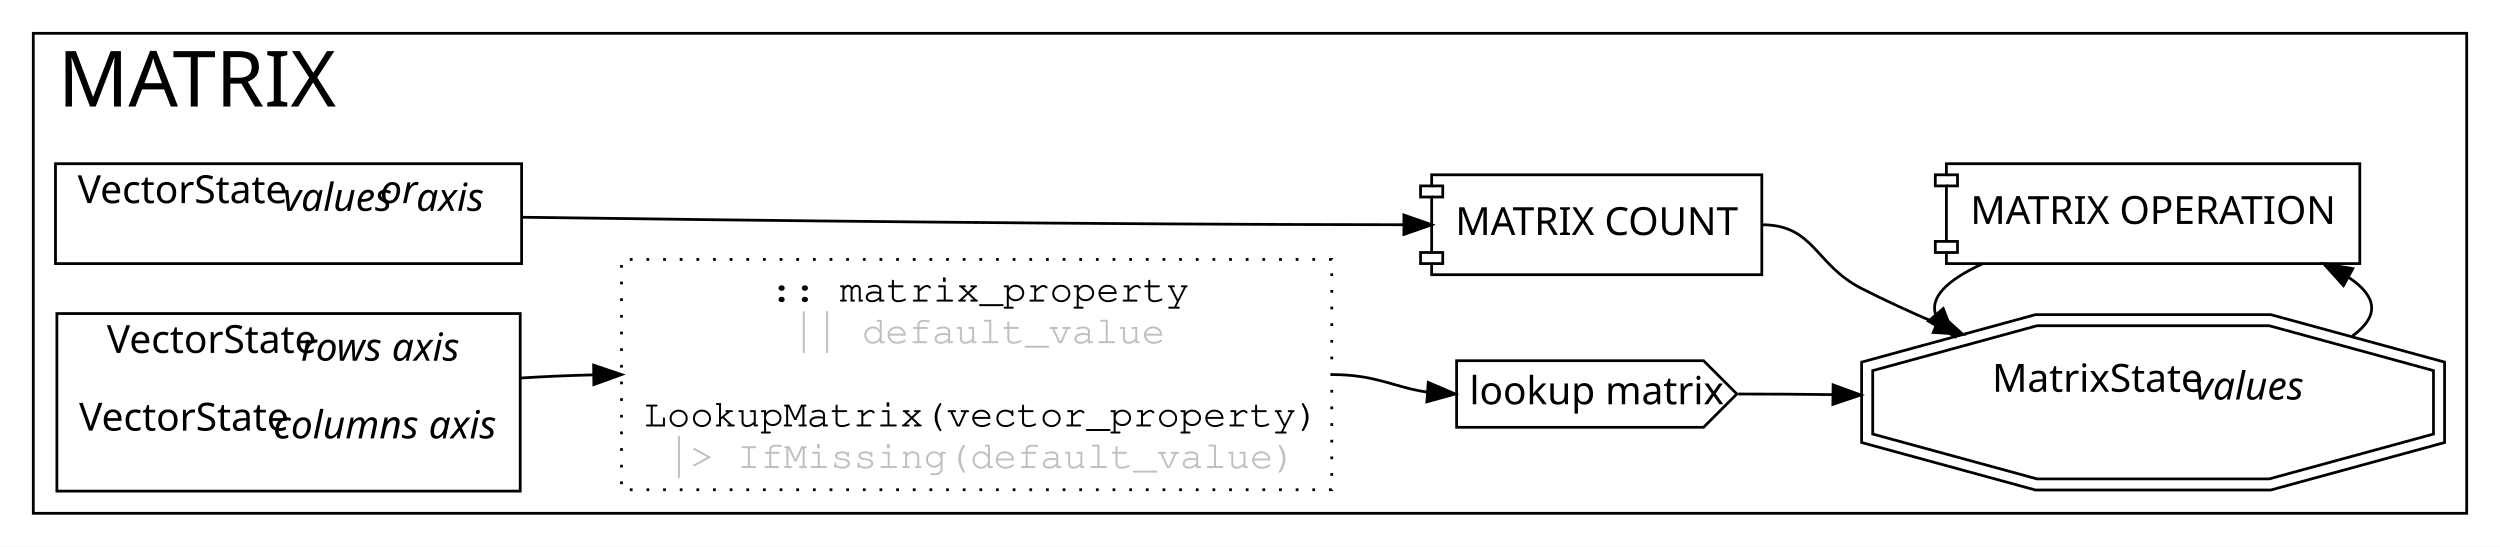
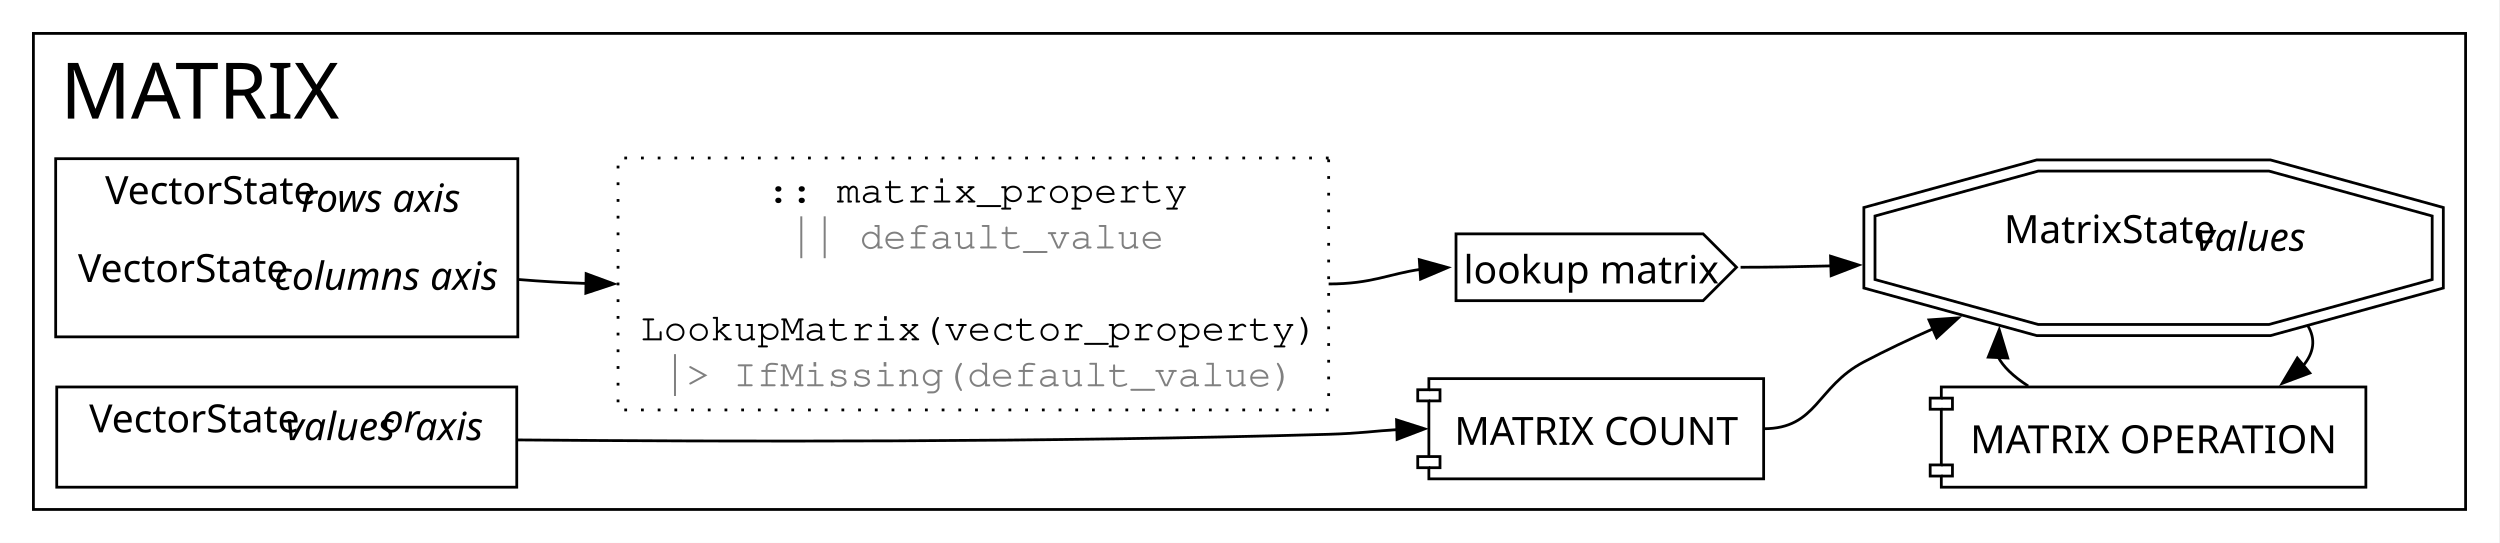
- <svg xmlns="http://www.w3.org/2000/svg" xmlns:xlink="http://www.w3.org/1999/xlink" width="901pt" height="197pt" viewBox="0.00 0.00 901.06 197.00">
-   <g id="graph0" class="graph" transform="scale(1 1) rotate(0) translate(4 193)">
-     <polygon fill="#ffffff" stroke="transparent" points="-4,4 -4,-193 897.057,-193 897.057,4 -4,4" />
+ <svg xmlns="http://www.w3.org/2000/svg" xmlns:xlink="http://www.w3.org/1999/xlink" width="898pt" height="195pt" viewBox="0.00 0.00 898.00 195.00">
+   <g id="graph0" class="graph" transform="scale(1 1) rotate(0) translate(4 191)">
+     <polygon fill="white" stroke="none" points="-4,4 -4,-191 893.64,-191 893.64,4 -4,4" />
    <g id="clust1" class="cluster">
-       <polygon fill="none" stroke="#000000" points="8,-8 8,-181 885.057,-181 885.057,-8 8,-8" />
-       <text text-anchor="middle" x="67" y="-154.6" font-family="Sans-Serif" font-size="28.00" fill="#000000">MATRIX</text>
+       <polygon fill="none" stroke="black" points="8,-8 8,-179 881.64,-179 881.64,-8 8,-8" />
+       <text xml:space="preserve" text-anchor="middle" x="67.75" y="-148.4" font-family="Sans-Serif" font-size="28.00">MATRIX</text>
    </g>
    <g id="node1" class="node">
-       <polygon fill="none" stroke="#000000" points="873.084,-36.568 873.084,-59.432 813.887,-75.6 730.17,-75.6 670.973,-59.432 670.973,-36.568 730.17,-20.4 813.887,-20.4 873.084,-36.568" />
-       <polygon fill="none" stroke="#000000" points="877.085,-33.508 877.085,-62.492 814.423,-79.606 729.634,-79.606 666.972,-62.492 666.972,-33.508 729.634,-16.393 814.423,-16.393 877.085,-33.508" />
-       <text text-anchor="start" x="714.028" y="-51.8" font-family="Sans-Serif" font-size="14.00" fill="#000000"> MatrixState</text>
-       <text text-anchor="start" x="787.028" y="-51.8" font-family="Sans-Serif" font-style="italic" baseline-shift="sub" font-size="14.00" fill="#000000">values</text>
-       <text text-anchor="start" x="822.028" y="-51.8" font-family="Sans-Serif" font-size="14.00" fill="#000000">  </text>
-       <text text-anchor="start" x="770.028" y="-37.8" font-family="Sans-Serif" font-size="14.00" fill="#000000"> </text>
+       <polygon fill="none" stroke="black" points="869.64,-90.59 869.64,-113.41 811.02,-129.55 728.12,-129.55 669.5,-113.41 669.5,-90.59 728.12,-74.45 811.02,-74.45 869.64,-90.59" />
+       <polygon fill="none" stroke="black" points="873.64,-87.54 873.64,-116.46 811.56,-133.55 727.58,-133.55 665.5,-116.46 665.5,-87.54 727.58,-70.45 811.56,-70.45 873.64,-87.54" />
+       <text xml:space="preserve" text-anchor="start" x="712.2" y="-103.7" font-family="Sans-Serif" font-size="14.00"> MatrixState</text>
+       <text xml:space="preserve" text-anchor="start" x="784.95" y="-103.7" font-family="Sans-Serif" font-style="italic" baseline-shift="sub" font-size="14.00">values</text>
+       <text xml:space="preserve" text-anchor="start" x="819.45" y="-103.7" font-family="Sans-Serif" font-size="14.00">  </text>
+       <text xml:space="preserve" text-anchor="start" x="767.7" y="-89.7" font-family="Sans-Serif" font-size="14.00"> </text>
    </g>
    <g id="node7" class="node">
      <g id="a_node7">
        <a xlink:href="#../DataAxesFormats.Queries.MATRIX_OPERATION" xlink:title="MATRIX OPERATION">
-           <polygon fill="none" stroke="#000000" points="846.528,-134 697.528,-134 697.528,-130 693.528,-130 693.528,-126 697.528,-126 697.528,-106 693.528,-106 693.528,-102 697.528,-102 697.528,-98 846.528,-98 846.528,-134" />
-           <polyline fill="none" stroke="#000000" points="697.528,-130 701.528,-130 701.528,-126 697.528,-126 " />
-           <polyline fill="none" stroke="#000000" points="697.528,-106 701.528,-106 701.528,-102 697.528,-102 " />
-           <text text-anchor="middle" x="772.028" y="-112.3" font-family="Sans-Serif" font-size="14.00" fill="#000000">MATRIX OPERATION</text>
+           <polygon fill="none" stroke="black" points="845.82,-52 693.32,-52 693.32,-48 689.32,-48 689.32,-44 693.32,-44 693.32,-24 689.32,-24 689.32,-20 693.32,-20 693.32,-16 845.82,-16 845.82,-52" />
+           <polyline fill="none" stroke="black" points="693.32,-48 697.32,-48 697.32,-44 693.32,-44" />
+           <polyline fill="none" stroke="black" points="693.32,-24 697.32,-24 697.32,-20 693.32,-20" />
+           <text xml:space="preserve" text-anchor="middle" x="769.57" y="-28.2" font-family="Sans-Serif" font-size="14.00">MATRIX OPERATION</text>
        </a>
      </g>
    </g>
    <g id="edge7" class="edge">
-       <path fill="none" stroke="#000000" d="M843.857,-71.906C853.547,-78.95 853.094,-85.994 842.497,-93.038" />
-       <polygon fill="#000000" stroke="#000000" points="840.65,-90.059 833.541,-97.915 843.997,-96.207 840.65,-90.059" />
+       <path fill="none" stroke="black" d="M824.94,-74.06C827.86,-69.19 827.26,-64.33 823.15,-59.46" />
+       <polygon fill="black" stroke="black" points="825.69,-57.02 815.77,-53.3 821.2,-62.39 825.69,-57.02" />
    </g>
    <g id="node2" class="node">
-       <polygon fill="none" stroke="#000000" points="184,-134 16,-134 16,-98 184,-98 184,-134" />
-       <text text-anchor="start" x="24" y="-119.8" font-family="Sans-Serif" font-size="14.00" fill="#000000"> VectorState</text>
-       <text text-anchor="start" x="98" y="-119.8" font-family="Sans-Serif" font-style="italic" baseline-shift="sub" font-size="14.00" fill="#000000">values</text>
-       <text text-anchor="start" x="133" y="-119.8" font-family="Sans-Serif" font-style="italic" font-size="14.00" fill="#000000">or</text>
-       <text text-anchor="start" x="146" y="-119.8" font-family="Sans-Serif" font-style="italic" baseline-shift="sub" font-size="14.00" fill="#000000">axis</text>
-       <text text-anchor="start" x="168" y="-119.8" font-family="Sans-Serif" font-size="14.00" fill="#000000">  </text>
-       <text text-anchor="start" x="98" y="-105.8" font-family="Sans-Serif" font-size="14.00" fill="#000000"> </text>
+       <polygon fill="none" stroke="black" points="181.62,-52 16.38,-52 16.38,-16 181.62,-16 181.62,-52" />
+       <text xml:space="preserve" text-anchor="start" x="24.38" y="-35.7" font-family="Sans-Serif" font-size="14.00"> VectorState</text>
+       <text xml:space="preserve" text-anchor="start" x="98.62" y="-35.7" font-family="Sans-Serif" font-style="italic" baseline-shift="sub" font-size="14.00">values</text>
+       <text xml:space="preserve" text-anchor="start" x="133.12" y="-35.7" font-family="Sans-Serif" font-style="italic" font-size="14.00">or</text>
+       <text xml:space="preserve" text-anchor="start" x="145.12" y="-35.7" font-family="Sans-Serif" font-style="italic" baseline-shift="sub" font-size="14.00">axis</text>
+       <text xml:space="preserve" text-anchor="start" x="166.12" y="-35.7" font-family="Sans-Serif" font-size="14.00">  </text>
+       <text xml:space="preserve" text-anchor="start" x="97.12" y="-21.7" font-family="Sans-Serif" font-size="14.00"> </text>
    </g>
    <g id="node4" class="node">
-       <polygon fill="none" stroke="#000000" stroke-dasharray="1,5" points="476,-99.5 220,-99.5 220,-16.5 476,-16.5 476,-99.5" />
-       <text text-anchor="start" x="273.5" y="-84.3" font-family="Courier,monospace" font-size="14.00" fill="#000000">:: matrix_property</text>
-       <text text-anchor="start" x="281.5" y="-69.3" font-family="Courier,monospace" font-size="14.00" fill="#c0c0c0">|| default_value</text>
-       <text text-anchor="start" x="343.5" y="-54.3" font-family="Courier,monospace" font-size="14.00" fill="#000000"> </text>
-       <text text-anchor="start" x="228" y="-39.3" font-family="Courier,monospace" font-size="14.00" fill="#000000">LookupMatrix(vector_property)</text>
-       <text text-anchor="start" x="236.5" y="-24.3" font-family="Courier,monospace" font-size="14.00" fill="#c0c0c0">|&gt; IfMissing(default_value)</text>
+       <polygon fill="none" stroke="black" stroke-dasharray="1,5" points="473.25,-134.25 218,-134.25 218,-43.75 473.25,-43.75 473.25,-134.25" />
+       <text xml:space="preserve" text-anchor="start" x="271.38" y="-118.25" font-family="Courier,monospace" font-size="14.00">:: matrix_property</text>
+       <text xml:space="preserve" text-anchor="start" x="279.62" y="-101.75" font-family="Courier,monospace" font-size="14.00" fill="gray">|| default_value</text>
+       <text xml:space="preserve" text-anchor="start" x="341.5" y="-85.25" font-family="Courier,monospace" font-size="14.00"> </text>
+       <text xml:space="preserve" text-anchor="start" x="226" y="-68.75" font-family="Courier,monospace" font-size="14.00">LookupMatrix(vector_property)</text>
+       <text xml:space="preserve" text-anchor="start" x="234.25" y="-52.25" font-family="Courier,monospace" font-size="14.00" fill="gray">|&gt; IfMissing(default_value)</text>
    </g>
    <g id="node6" class="node">
      <g id="a_node6">
        <a xlink:href="#../DataAxesFormats.Queries.MATRIX_COUNT" xlink:title="MATRIX COUNT">
-           <polygon fill="none" stroke="#000000" points="631,-130 512,-130 512,-126 508,-126 508,-122 512,-122 512,-102 508,-102 508,-98 512,-98 512,-94 631,-94 631,-130" />
-           <polyline fill="none" stroke="#000000" points="512,-126 516,-126 516,-122 512,-122 " />
-           <polyline fill="none" stroke="#000000" points="512,-102 516,-102 516,-98 512,-98 " />
-           <text text-anchor="middle" x="571.5" y="-108.3" font-family="Sans-Serif" font-size="14.00" fill="#000000">MATRIX COUNT</text>
+           <polygon fill="none" stroke="black" points="629.5,-55 509.25,-55 509.25,-51 505.25,-51 505.25,-47 509.25,-47 509.25,-27 505.25,-27 505.25,-23 509.25,-23 509.25,-19 629.5,-19 629.5,-55" />
+           <polyline fill="none" stroke="black" points="509.25,-51 513.25,-51 513.25,-47 509.25,-47" />
+           <polyline fill="none" stroke="black" points="509.25,-27 513.25,-27 513.25,-23 509.25,-23" />
+           <text xml:space="preserve" text-anchor="middle" x="569.38" y="-31.2" font-family="Sans-Serif" font-size="14.00">MATRIX COUNT</text>
        </a>
      </g>
    </g>
    <g id="edge4" class="edge">
-       <path fill="none" stroke="#000000" d="M184.034,-114.707C264.852,-113.572 390.801,-112.09 501.976,-112.004" />
-       <polygon fill="#000000" stroke="#000000" points="502.001,-115.504 512,-112 501.999,-108.504 502.001,-115.504" />
+       <path fill="none" stroke="black" d="M181.94,-32.98C257.57,-32.33 373.01,-32.08 473.25,-35 484.64,-35.33 489.93,-36.2 497.8,-36.68" />
+       <polygon fill="black" stroke="black" points="497.64,-40.18 507.74,-36.96 497.84,-33.18 497.64,-40.18" />
    </g>
    <g id="node3" class="node">
-       <polygon fill="none" stroke="#000000" points="183.5,-80 16.5,-80 16.5,-16 183.5,-16 183.5,-80" />
-       <text text-anchor="start" x="34.5" y="-65.8" font-family="Sans-Serif" font-size="14.00" fill="#000000">VectorState</text>
-       <text text-anchor="start" x="104.5" y="-65.8" font-family="Sans-Serif" font-style="italic" baseline-shift="sub" font-size="14.00" fill="#000000">rows axis</text>
-       <text text-anchor="start" x="153.5" y="-65.8" font-family="Sans-Serif" font-size="14.00" fill="#000000">   </text>
-       <text text-anchor="start" x="98" y="-51.8" font-family="Sans-Serif" font-size="14.00" fill="#000000"> </text>
-       <text text-anchor="start" x="24.5" y="-37.8" font-family="Sans-Serif" font-size="14.00" fill="#000000">VectorState</text>
-       <text text-anchor="start" x="94.5" y="-37.8" font-family="Sans-Serif" font-style="italic" baseline-shift="sub" font-size="14.00" fill="#000000">columns axis</text>
-       <text text-anchor="start" x="163.5" y="-37.8" font-family="Sans-Serif" font-size="14.00" fill="#000000">   </text>
-       <text text-anchor="start" x="98" y="-23.8" font-family="Sans-Serif" font-size="14.00" fill="#000000"> </text>
+       <polygon fill="none" stroke="black" points="182,-134 16,-134 16,-70 182,-70 182,-134" />
+       <text xml:space="preserve" text-anchor="start" x="33.75" y="-117.7" font-family="Sans-Serif" font-size="14.00">VectorState</text>
+       <text xml:space="preserve" text-anchor="start" x="104.25" y="-117.7" font-family="Sans-Serif" font-style="italic" baseline-shift="sub" font-size="14.00">rows axis</text>
+       <text xml:space="preserve" text-anchor="start" x="153" y="-117.7" font-family="Sans-Serif" font-size="14.00">   </text>
+       <text xml:space="preserve" text-anchor="start" x="97.12" y="-103.7" font-family="Sans-Serif" font-size="14.00"> </text>
+       <text xml:space="preserve" text-anchor="start" x="24" y="-89.7" font-family="Sans-Serif" font-size="14.00">VectorState</text>
+       <text xml:space="preserve" text-anchor="start" x="94.5" y="-89.7" font-family="Sans-Serif" font-style="italic" baseline-shift="sub" font-size="14.00">columns axis</text>
+       <text xml:space="preserve" text-anchor="start" x="162.75" y="-89.7" font-family="Sans-Serif" font-size="14.00">   </text>
+       <text xml:space="preserve" text-anchor="start" x="97.12" y="-75.7" font-family="Sans-Serif" font-size="14.00"> </text>
    </g>
    <g id="edge2" class="edge">
-       <path fill="none" stroke="#000000" d="M183.525,-56.754C192.308,-57.299 201.207,-57.705 209.903,-57.889" />
-       <polygon fill="#000000" stroke="#000000" points="209.962,-61.39 220,-58 210.039,-54.39 209.962,-61.39" />
+       <path fill="none" stroke="black" d="M182.4,-90.59C190.5,-89.93 198.7,-89.43 206.75,-89.18" />
+       <polygon fill="black" stroke="black" points="206.54,-92.69 216.49,-89.02 206.43,-85.69 206.54,-92.69" />
    </g>
    <g id="node5" class="node">
-       <polygon fill="none" stroke="#000000" points="610,-63 521,-63 521,-39 610,-39 622,-51 610,-63" />
-       <text text-anchor="middle" x="571.5" y="-47.3" font-family="Sans-Serif" font-size="14.00" fill="#000000">lookup matrix </text>
+       <polygon fill="none" stroke="black" points="607.75,-107 519,-107 519,-83 607.75,-83 619.75,-95 607.75,-107" />
+       <text xml:space="preserve" text-anchor="middle" x="569.38" y="-89.2" font-family="Sans-Serif" font-size="14.00">lookup matrix </text>
    </g>
    <g id="edge1" class="edge">
-       <path fill="none" stroke="#000000" d="M476,-58C492.111,-58 498.144,-53.467 510.318,-51.697" />
-       <polygon fill="#000000" stroke="#000000" points="510.762,-55.175 520.5,-51 510.284,-48.191 510.762,-55.175" />
+       <path fill="none" stroke="black" d="M473.25,-89C488.76,-89 494.94,-92.66 506.37,-94.26" />
+       <polygon fill="black" stroke="black" points="505.81,-97.73 516.02,-94.9 506.27,-90.75 505.81,-97.73" />
    </g>
    <g id="edge3" class="edge">
-       <path fill="none" stroke="#000000" d="M622.5,-51C633.545,-51 645.049,-50.917 656.553,-50.779" />
-       <polygon fill="#000000" stroke="#000000" points="656.699,-54.278 666.651,-50.644 656.605,-47.278 656.699,-54.278" />
+       <path fill="none" stroke="black" d="M621.22,-95C631.77,-95 642.74,-95.18 653.72,-95.49" />
+       <polygon fill="black" stroke="black" points="653.53,-98.98 663.64,-95.8 653.75,-91.98 653.53,-98.98" />
    </g>
    <g id="edge6" class="edge">
-       <path fill="none" stroke="#000000" d="M631,-112C649.987,-112 650.075,-97.605 667,-89 675.637,-84.609 684.861,-80.383 694.121,-76.422" />
-       <polygon fill="#000000" stroke="#000000" points="695.498,-79.641 703.374,-72.554 692.798,-73.182 695.498,-79.641" />
+       <path fill="none" stroke="black" d="M629.5,-37C648.73,-37 648.47,-52.06 665.5,-61 673.44,-65.17 681.9,-69.18 690.43,-72.94" />
+       <polygon fill="black" stroke="black" points="688.88,-76.09 699.45,-76.82 691.65,-69.66 688.88,-76.09" />
    </g>
    <g id="edge8" class="edge">
-       <path fill="none" stroke="#000000" d="M710.516,-97.915C697.295,-91.819 691.67,-85.723 693.641,-79.627" />
-       <polygon fill="#000000" stroke="#000000" points="696.393,-81.794 700.2,-71.906 691.058,-77.262 696.393,-81.794" />
+       <path fill="none" stroke="black" d="M724.53,-52.33C719.09,-55.84 715.48,-59.35 713.69,-62.85" />
+       <polygon fill="black" stroke="black" points="710.18,-62.72 714.13,-72.55 717.18,-62.4 710.18,-62.72" />
    </g>
  </g>
</svg>
